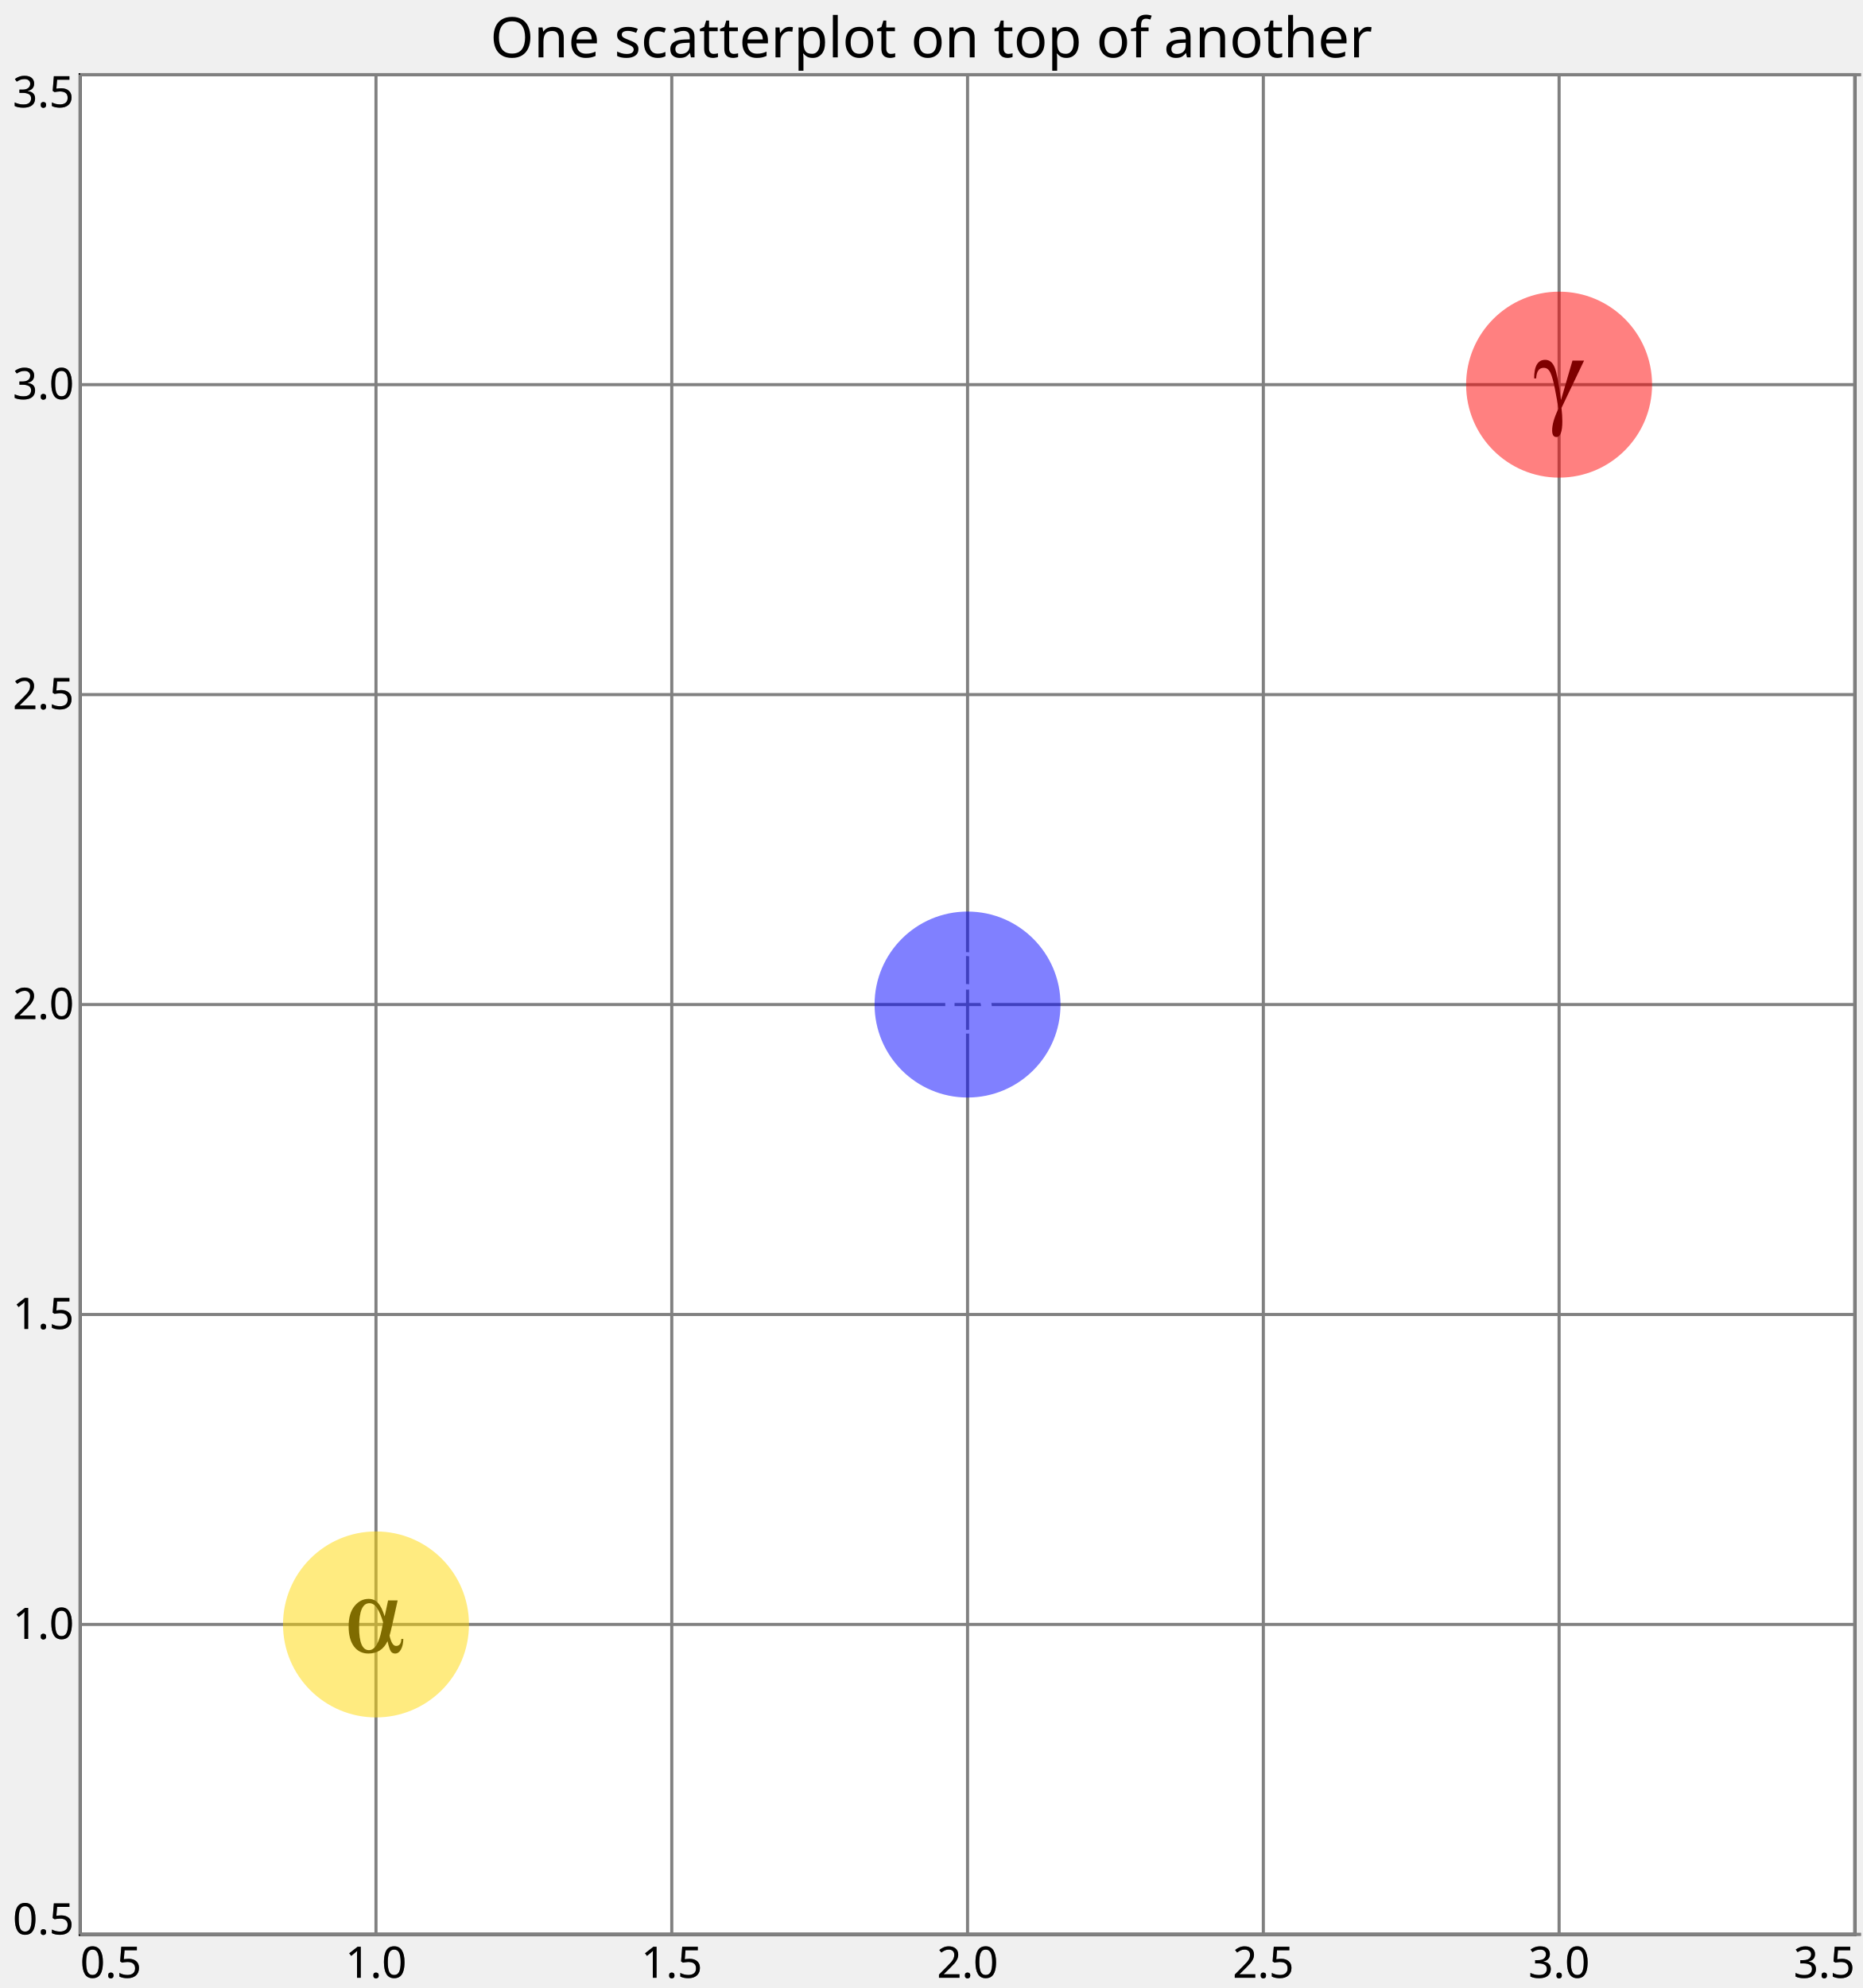
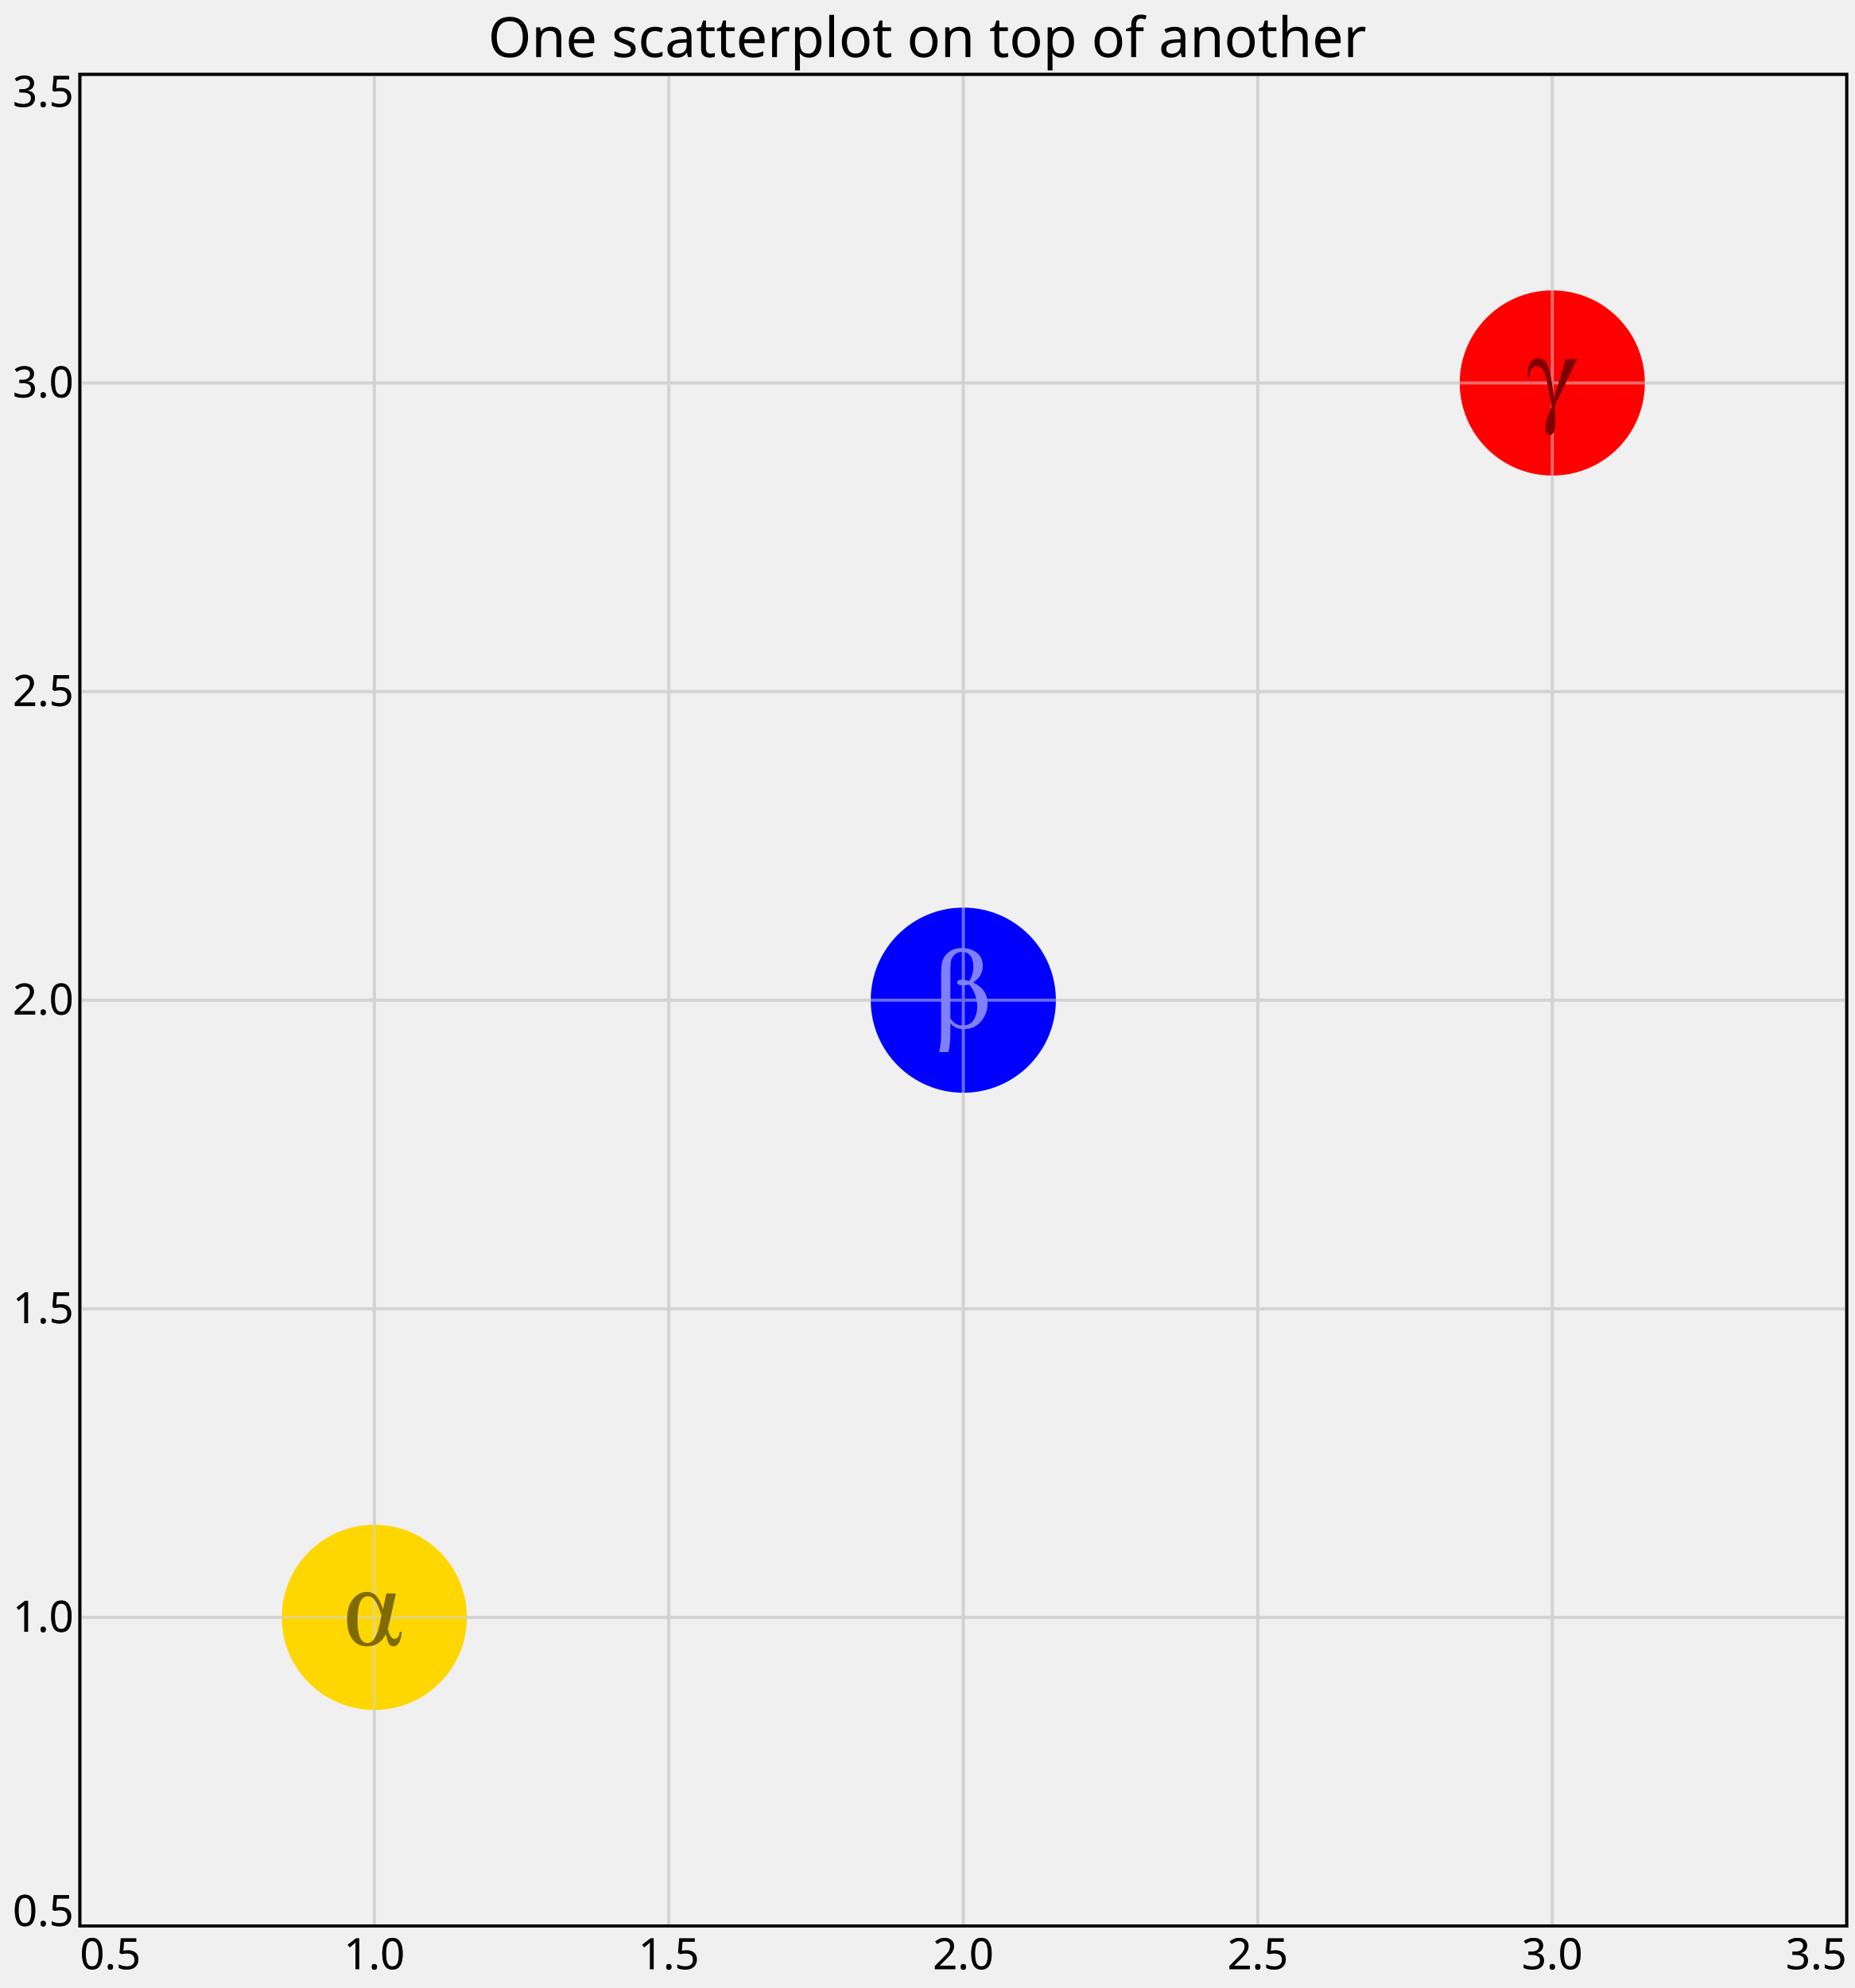
- <svg xmlns="http://www.w3.org/2000/svg" width="601" height="641.4" viewBox="0 0 601 641.4" transform="translate(0.5, 0.5)">
+ <svg xmlns="http://www.w3.org/2000/svg" width="601" height="644.2" viewBox="0 0 601 644.2" transform="translate(0.5, 0.5)">
  <g stroke="black" fill="white" font-family="sans-serif" font-size="14">
    <text x="300" y="18" stroke="none" fill="black" font-size="18" text-anchor="middle">One scatterplot on top of another</text>
    <g transform="translate(0,23.6)" opacity="1">
      <g stroke="black" fill="white" font-family="sans-serif" font-size="14">
-         <rect x="25.38" y="0" width="572.62" height="600" stroke="black" stroke-width="1" />
+         <path d="M 25.38 0 V 600 M 120.817 0 V 600 M 216.253 0 V 600 M 311.69 0 V 600 M 407.127 0 V 600 M 502.563 0 V 600 M 598 0 V 600" stroke="lightgray" />
+         <path d="M 25.38 600 H 598 M 25.38 500 H 598 M 25.38 400 H 598 M 25.38 300 H 598 M 25.38 200 H 598 M 25.38 100 H 598 M 25.38 0 H 598" stroke="lightgray" />
+         <rect x="25.38" y="0" width="572.62" height="600" stroke="black" fill="none" stroke-width="1" />
        <g>
-           <path d="M 25.38 0 V 600 M 120.817 0 V 600 M 216.253 0 V 600 M 311.69 0 V 600 M 407.127 0 V 600 M 502.563 0 V 600 M 598 0 V 600 M 25.38 0 H 600 M 25.38 600 H 600" stroke="gray" />
          <g text-anchor="middle" stroke="none" fill="black" font-size="14">
            <text x="25.38" y="614" text-anchor="start">0.5</text>
            <text x="120.817" y="614">1.0</text>
            <text x="216.253" y="614">1.5</text>
            <text x="311.69" y="614">2.0</text>
            <text x="407.127" y="614">2.5</text>
            <text x="502.563" y="614">3.0</text>
            <text x="598" y="614" text-anchor="end">3.5</text>
          </g>
        </g>
        <g>
-           <path d="M 25.38 600 H 598 M 25.38 500 H 598 M 25.38 400 H 598 M 25.38 300 H 598 M 25.38 200 H 598 M 25.38 100 H 598 M 25.38 0 H 598 M 25.38 600 V 600 M 598 600 V 600" stroke="gray" />
          <g text-anchor="end" stroke="none" fill="black" font-size="14">
            <text x="23.38" y="600">0.5</text>
            <text x="23.38" y="504.667">1.0</text>
            <text x="23.38" y="404.667">1.5</text>
            <text x="23.38" y="304.667">2.0</text>
            <text x="23.38" y="204.667">2.5</text>
            <text x="23.38" y="104.667">3.0</text>
            <text x="23.38" y="10.5">3.5</text>
          </g>
        </g>
        <defs>
          <clipPath id="id11">
            <rect x="25.38" y="0" width="572.62" height="600" />
          </clipPath>
        </defs>
        <g clip-path="url(#id11)">
          <a>
            <circle cx="120.817" cy="500" r="30" fill="gold" stroke="none" />https://en.wikipedia.org/wiki/Gold</a>
          <circle cx="311.69" cy="300" r="30" fill="blue" stroke="none" />
          <circle cx="502.563" cy="100" r="30" fill="red" stroke="none" />
        </g>
      </g>
    </g>
    <g transform="translate(0,23.6)" opacity="0.5">
      <g stroke="black" fill="white" font-family="sans-serif" font-size="14">
-         <rect x="25.38" y="0" width="572.62" height="600" stroke="black" stroke-width="1" />
+         <path d="M 25.38 0 V 600 M 120.817 0 V 600 M 216.253 0 V 600 M 311.69 0 V 600 M 407.127 0 V 600 M 502.563 0 V 600 M 598 0 V 600" stroke="lightgray" />
+         <path d="M 25.38 600 H 598 M 25.38 500 H 598 M 25.38 400 H 598 M 25.38 300 H 598 M 25.38 200 H 598 M 25.38 100 H 598 M 25.38 0 H 598" stroke="lightgray" />
+         <rect x="25.38" y="0" width="572.62" height="600" stroke="black" fill="none" stroke-width="1" />
        <g>
-           <path d="M 25.38 0 V 600 M 120.817 0 V 600 M 216.253 0 V 600 M 311.69 0 V 600 M 407.127 0 V 600 M 502.563 0 V 600 M 598 0 V 600 M 25.38 0 H 600 M 25.38 600 H 600" stroke="gray" />
          <g text-anchor="middle" stroke="none" fill="black" font-size="14">
            <text x="25.38" y="614" text-anchor="start">0.5</text>
            <text x="120.817" y="614">1.0</text>
            <text x="216.253" y="614">1.5</text>
            <text x="311.69" y="614">2.0</text>
            <text x="407.127" y="614">2.5</text>
            <text x="502.563" y="614">3.0</text>
            <text x="598" y="614" text-anchor="end">3.5</text>
          </g>
        </g>
        <g>
-           <path d="M 25.38 600 H 598 M 25.38 500 H 598 M 25.38 400 H 598 M 25.38 300 H 598 M 25.38 200 H 598 M 25.38 100 H 598 M 25.38 0 H 598 M 25.38 600 V 600 M 598 600 V 600" stroke="gray" />
          <g text-anchor="end" stroke="none" fill="black" font-size="14">
            <text x="23.38" y="600">0.5</text>
            <text x="23.38" y="504.667">1.0</text>
            <text x="23.38" y="404.667">1.5</text>
            <text x="23.38" y="304.667">2.0</text>
            <text x="23.38" y="204.667">2.5</text>
            <text x="23.38" y="104.667">3.0</text>
            <text x="23.38" y="10.5">3.5</text>
          </g>
        </g>
        <defs>
          <clipPath id="id12">
            <rect x="25.38" y="0" width="572.62" height="600" />
          </clipPath>
        </defs>
        <g clip-path="url(#id12)">
          <path transform="translate(120.817, 500) scale(0.098) translate(-200,-200)" d="m239.84 120.88h31.498l-19.084 85.787q-5.56 24.458-7.597 30.016 7.412 34.093 21.493 34.093 16.676 0 17.232-22.975h6.67q-0.528 21.493-7.967 34.834-7.226 13.155-19.084 13.155-9.82 0-14.637-7.967-4.815-7.967-10.376-32.61-19.27 40.578-62.997 40.578-29.831 0-47.433-23.161-17.602-23.346-17.602-66.702 0-42.616 19.27-66.332 19.269-23.716 46.321-23.716 19.084 0 31.313 13.526 12.229 13.526 21.679 44.098zm-16.305 72.632q-8.708-29.831-19.455-46.507-10.746-16.861-25.755-16.861-33.907 0-33.907 79.302 0 75.226 32.425 75.226 28.163 0 41.689-66.332z" fill="black" stroke="none" />
          <path transform="translate(311.69, 300) scale(0.098) translate(-200,-200)" d="m150.53 371.75h-30.572q6.67-31.313 6.67-56.697v-201.78q0-31.498 5.56-46.877 5.742-15.379 22.048-27.052 16.49-11.858 41.134-11.858 29.275 0 49.101 15.564 20.01 15.379 20.01 43.913 0 33.351-31.684 54.659 47.248 22.234 47.248 69.852 0 25.94-12.599 46.507-12.414 20.381-28.904 29.09-16.305 8.709-39.096 8.709-25.94 0-42.245-19.455v34.463q0 35.575-6.67 60.959zm6.67-112.1q14.452 23.902 40.393 23.902 25.013 0 36.686-18.158 11.673-18.343 11.673-44.469 0-20.011-7.782-40.763-7.597-20.937-19.64-31.869-11.117 2.779-20.011 2.779-18.713 0-18.713-9.82 0-8.894 15.749-8.894 9.82 0 24.458 4.447 13.155-22.234 13.155-48.359 0-23.346-10.376-35.76-10.191-12.414-26.681-12.414-13.155 0-22.604 7.411-9.264 7.412-12.785 17.787-3.523 10.191-3.523 33.537z" fill="white" stroke="none" />
          <path transform="translate(502.563, 100) scale(0.098) translate(-200,-200)" d="m244.01 120.88h38.169l-74.299 155.82q2.777 25.014 2.777 43.727 0 52.065-19.455 52.065-14.081 0-14.081-21.864 0-28.534 20.751-71.52-4.075-26.681-11.487-64.294-7.226-37.613-15.008-53.918-7.597-16.305-21.864-16.305-23.346 0-25.014 34.834h-6.67q0-61.144 36.316-61.144 20.937 0 31.128 24.828 10.191 24.643 20.938 107.47z" fill="black" stroke="none" />
        </g>
      </g>
    </g>
  </g>
</svg>
